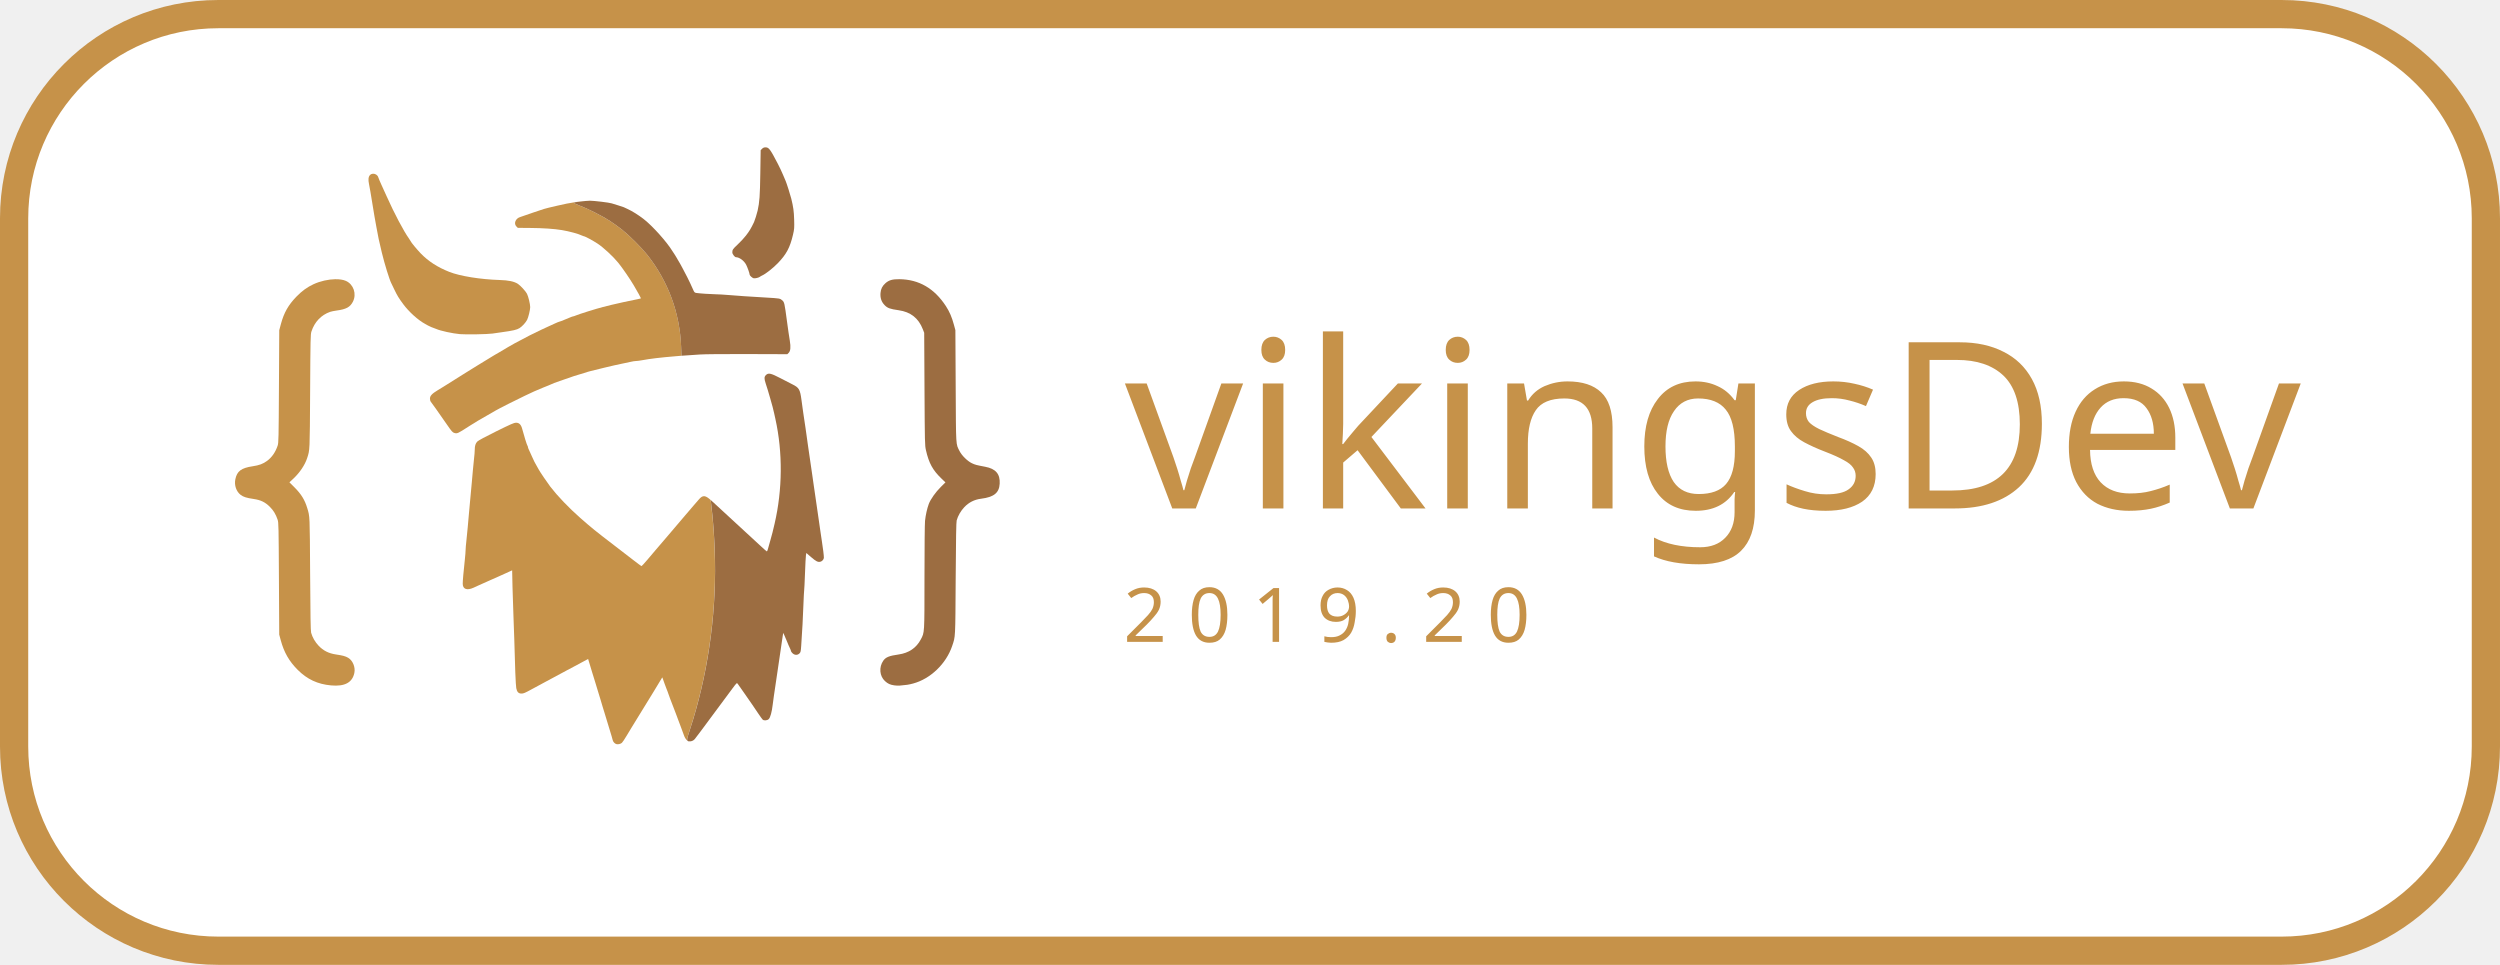
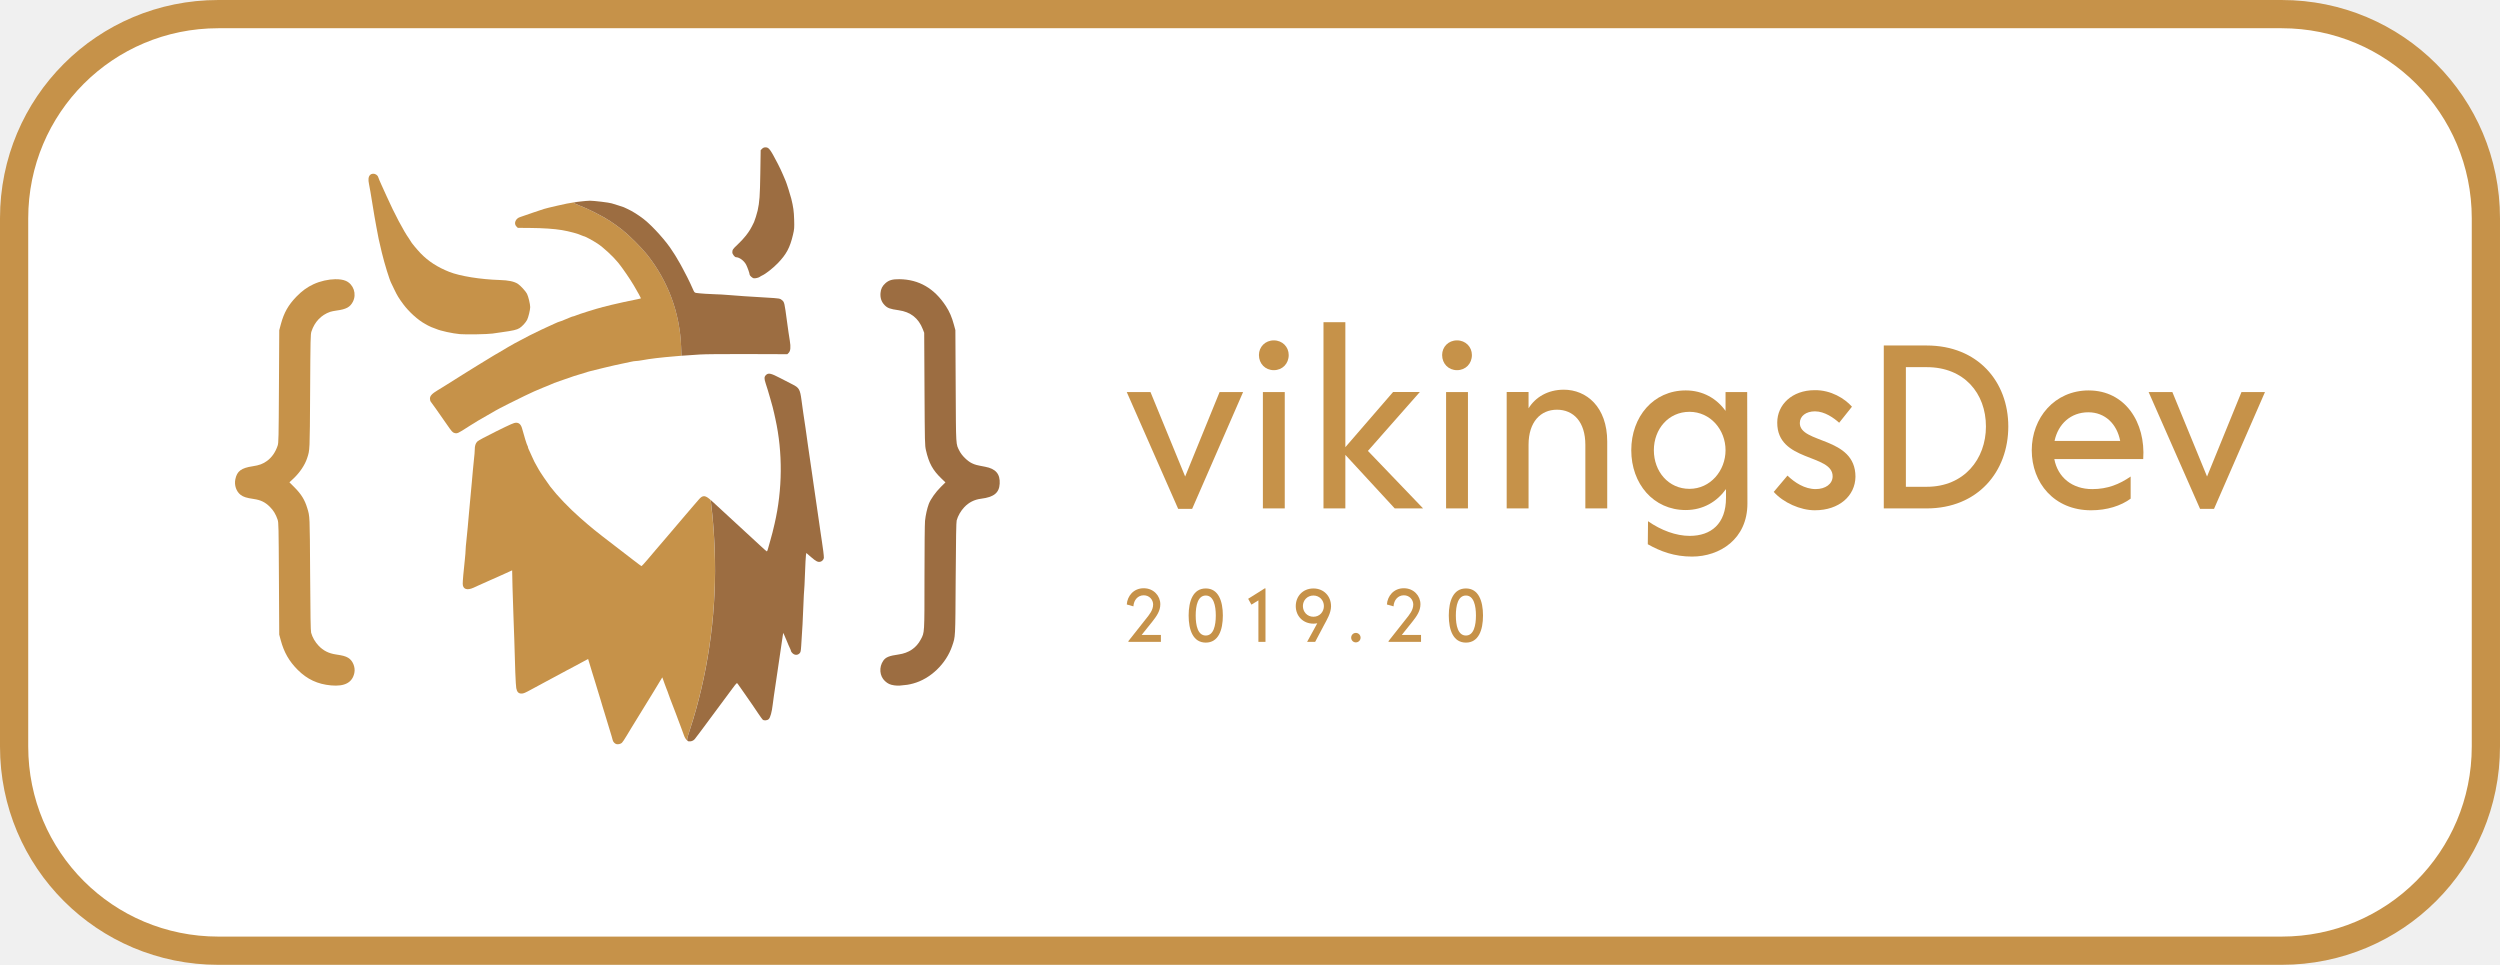
<svg xmlns="http://www.w3.org/2000/svg" width="132.836mm" height="51.266mm" viewBox="0 0 132.836 51.266" version="1.1" id="svg772">
  <defs id="defs766" />
  <g id="layer1" transform="translate(-84.77236,-108.8374)">
    <g id="g1096" transform="translate(-299.1319,-43.72846)">
-       <rect ry="10.851" y="153.316" x="384.654" height="49.766" width="131.336" id="rect918" style="fill:#ffffff;fill-opacity:1;stroke:#c69249;stroke-width:1.5;stroke-miterlimit:4;stroke-dasharray:none;stroke-opacity:1" />
+       <path style="fill:#ffffff;fill-opacity:1;stroke:#c69249;stroke-width:1.5;stroke-miterlimit:4;stroke-dasharray:none;stroke-opacity:1" d="M 395.505,153.316 H 505.139 c 6.012,0 10.851,4.84 10.851,10.851 v 28.063 c 0,6.012 -4.84,10.851 -10.851,10.851 H 395.505 c -6.012,0 -10.851,-4.84 -10.851,-10.851 v -28.063 c 0,-6.012 4.84,-10.851 10.851,-10.851 z" id="rect918" />
      <g id="g1077">
        <path style="font-style:normal;font-variant:normal;font-weight:normal;font-stretch:normal;font-size:10.583px;line-height:1.25;font-family:Acre;-inkscape-font-specification:Acre;letter-spacing:0px;word-spacing:0px;fill:#c69249;fill-opacity:1;stroke:none;stroke-width:0.029" d="m 401.725,167.401 c -0.366,0.005 -0.797,0.098 -1.161,0.266 -0.337,0.155 -0.623,0.364 -0.914,0.665 -0.429,0.445 -0.658,0.85 -0.819,1.447 l -0.089,0.331 -0.016,2.987 c -0.015,2.79 -0.02,2.997 -0.068,3.144 -0.116,0.35 -0.307,0.626 -0.563,0.814 -0.216,0.159 -0.414,0.233 -0.769,0.286 -0.604,0.091 -0.828,0.259 -0.917,0.69 -0.065,0.317 0.049,0.652 0.283,0.83 0.143,0.109 0.314,0.163 0.693,0.218 0.373,0.054 0.611,0.17 0.858,0.417 0.194,0.193 0.318,0.4 0.414,0.688 0.049,0.147 0.053,0.349 0.068,3.13 l 0.016,2.972 0.081,0.3 c 0.173,0.642 0.446,1.118 0.902,1.573 0.502,0.502 1.059,0.762 1.774,0.826 0.724,0.065 1.128,-0.151 1.235,-0.664 0.063,-0.302 -0.085,-0.663 -0.331,-0.805 -0.145,-0.084 -0.285,-0.122 -0.643,-0.175 -0.392,-0.058 -0.675,-0.201 -0.927,-0.467 -0.189,-0.2 -0.328,-0.442 -0.396,-0.689 -0.026,-0.095 -0.04,-0.888 -0.053,-3.114 -0.019,-3.169 -0.014,-3.046 -0.152,-3.504 -0.134,-0.445 -0.319,-0.745 -0.687,-1.113 l -0.261,-0.261 0.206,-0.192 c 0.339,-0.316 0.616,-0.727 0.734,-1.09 0.147,-0.452 0.141,-0.331 0.16,-3.558 0.016,-2.803 0.021,-3.026 0.069,-3.172 0.168,-0.511 0.514,-0.876 0.994,-1.045 0.06,-0.021 0.215,-0.053 0.345,-0.07 0.51,-0.069 0.717,-0.181 0.865,-0.47 0.209,-0.409 0.035,-0.924 -0.373,-1.105 -0.144,-0.064 -0.34,-0.092 -0.559,-0.089 z" id="path988" />
-         <text id="text926" y="178.17" x="409.122" style="font-style:normal;font-variant:normal;font-weight:normal;font-stretch:normal;font-size:0.686px;line-height:1.25;font-family:sans-serif;-inkscape-font-specification:Acre;letter-spacing:0px;word-spacing:0px;fill:#c69249;fill-opacity:1;stroke:none;stroke-width:0.005" xml:space="preserve" transform="scale(1.000007,0.9999931)">
-           <tspan style="font-style:normal;font-variant:normal;font-weight:normal;font-stretch:normal;font-family:Acre;-inkscape-font-specification:Acre;fill:#c69249;fill-opacity:1;stroke-width:0.005" y="178.17" x="409.122" id="tspan924">2019.20</tspan>
-         </text>
+         <g aria-label="2019.20" transform="scale(1.000007,0.9999931)" style="font-style:normal;font-variant:normal;font-weight:normal;font-stretch:normal;font-size:0.686px;line-height:1.25;font-family:sans-serif;-inkscape-font-specification:Acre;letter-spacing:0px;word-spacing:0px;fill:#c69249;fill-opacity:1;stroke:none;stroke-width:0.005" id="text926">
+           <path d="m 409.166,178.17 h 0.296 v -0.063 h -0.176 c 0.033,-0.041 0.067,-0.082 0.099,-0.123 0.038,-0.049 0.071,-0.096 0.071,-0.156 0,-0.075 -0.06,-0.146 -0.152,-0.146 -0.093,0 -0.15,0.071 -0.154,0.148 l 0.06,0.017 c 0.003,-0.058 0.041,-0.101 0.094,-0.101 0.053,0 0.086,0.042 0.086,0.084 0,0.051 -0.034,0.092 -0.07,0.137 -0.053,0.067 -0.103,0.132 -0.155,0.196 z" style="font-style:normal;font-variant:normal;font-weight:normal;font-stretch:normal;font-family:Acre;-inkscape-font-specification:Acre;fill:#c69249;fill-opacity:1;stroke-width:0.005" id="path831" />
+           <path d="m 409.677,178.177 c 0.115,0 0.156,-0.113 0.156,-0.247 0,-0.133 -0.041,-0.247 -0.156,-0.247 -0.115,0 -0.156,0.114 -0.156,0.247 0,0.134 0.041,0.247 0.156,0.247 z m 0,-0.065 c -0.073,0 -0.092,-0.092 -0.092,-0.182 0,-0.09 0.019,-0.182 0.092,-0.182 0.071,0 0.091,0.093 0.091,0.182 0,0.09 -0.02,0.182 -0.091,0.182 z" style="font-style:normal;font-variant:normal;font-weight:normal;font-stretch:normal;font-family:Acre;-inkscape-font-specification:Acre;fill:#c69249;fill-opacity:1;stroke-width:0.005" id="path833" />
+           <path d="m 410.02,177.682 -0.151,0.095 0.029,0.053 0.064,-0.039 v 0.379 h 0.065 v -0.488 z" style="font-style:normal;font-variant:normal;font-weight:normal;font-stretch:normal;font-family:Acre;-inkscape-font-specification:Acre;fill:#c69249;fill-opacity:1;stroke-width:0.005" id="path835" />
+           <path d="m 410.43,177.845 v -6.8e-4 c 0,-0.09 -0.065,-0.161 -0.161,-0.161 -0.097,0 -0.161,0.071 -0.161,0.161 0,0.089 0.065,0.16 0.161,0.16 0.012,0 0.024,-0.001 0.035,-0.003 l -0.093,0.169 h 0.073 c 0.027,-0.053 0.051,-0.096 0.08,-0.151 0.027,-0.051 0.065,-0.111 0.065,-0.174 z m -0.257,-0.001 c 0,-0.052 0.04,-0.096 0.096,-0.096 0.056,0 0.095,0.044 0.095,0.096 0,0.053 -0.039,0.097 -0.095,0.097 -0.057,0 -0.096,-0.045 -0.096,-0.097 z" style="font-style:normal;font-variant:normal;font-weight:normal;font-stretch:normal;font-family:Acre;-inkscape-font-specification:Acre;fill:#c69249;fill-opacity:1;stroke-width:0.005" id="path837" />
+           <path d="m 410.461,178.175 c 0.024,0 0.043,-0.019 0.043,-0.043 0,-0.023 -0.019,-0.043 -0.043,-0.043 -0.024,0 -0.043,0.02 -0.043,0.043 0,0.024 0.018,0.043 0.043,0.043 z" style="font-style:normal;font-variant:normal;font-weight:normal;font-stretch:normal;font-family:Acre;-inkscape-font-specification:Acre;fill:#c69249;fill-opacity:1;stroke-width:0.005" id="path839" />
+           <path d="m 410.565,178.17 h 0.296 v -0.063 h -0.176 c 0.033,-0.041 0.067,-0.082 0.099,-0.123 0.038,-0.049 0.071,-0.096 0.071,-0.156 0,-0.075 -0.06,-0.146 -0.152,-0.146 -0.093,0 -0.15,0.071 -0.154,0.148 l 0.06,0.017 c 0.003,-0.058 0.041,-0.101 0.094,-0.101 0.053,0 0.086,0.042 0.086,0.084 0,0.051 -0.034,0.092 -0.07,0.137 -0.053,0.067 -0.103,0.132 -0.155,0.196 z" style="font-style:normal;font-variant:normal;font-weight:normal;font-stretch:normal;font-family:Acre;-inkscape-font-specification:Acre;fill:#c69249;fill-opacity:1;stroke-width:0.005" id="path841" />
+           <path d="m 411.076,178.177 c 0.115,0 0.156,-0.113 0.156,-0.247 0,-0.133 -0.041,-0.247 -0.156,-0.247 -0.115,0 -0.156,0.114 -0.156,0.247 0,0.134 0.041,0.247 0.156,0.247 z m 0,-0.065 c -0.073,0 -0.092,-0.092 -0.092,-0.182 0,-0.09 0.019,-0.182 0.092,-0.182 0.071,0 0.091,0.093 0.091,0.182 0,0.09 -0.02,0.182 -0.091,0.182 z" style="font-style:normal;font-variant:normal;font-weight:normal;font-stretch:normal;font-family:Acre;-inkscape-font-specification:Acre;fill:#c69249;fill-opacity:1;stroke-width:0.005" id="path843" />
+         </g>
        <path style="font-style:normal;font-variant:normal;font-weight:normal;font-stretch:normal;font-size:10.583px;line-height:1.25;font-family:Acre;-inkscape-font-specification:Acre;letter-spacing:0px;word-spacing:0px;fill:#c69249;fill-opacity:1;stroke:none;stroke-width:0.029" d="m 403.72,161.797 c -0.054,0.003 -0.107,0.023 -0.148,0.062 -0.094,0.088 -0.113,0.246 -0.06,0.493 0.024,0.114 0.058,0.297 0.075,0.407 0.072,0.47 0.164,1.026 0.214,1.3 0.021,0.118 0.066,0.369 0.1,0.557 0.095,0.535 0.136,0.728 0.291,1.37 0.149,0.616 0.408,1.451 0.508,1.639 0.015,0.027 0.081,0.165 0.148,0.307 0.155,0.328 0.248,0.482 0.486,0.801 0.302,0.406 0.785,0.842 1.154,1.041 0.063,0.034 0.134,0.073 0.157,0.088 0.057,0.035 0.306,0.142 0.33,0.142 0.01,0 0.059,0.018 0.109,0.041 0.219,0.099 0.869,0.241 1.262,0.275 0.319,0.028 1.478,0.007 1.729,-0.031 0.102,-0.016 0.321,-0.047 0.486,-0.07 0.607,-0.083 0.808,-0.13 0.95,-0.22 0.142,-0.091 0.326,-0.292 0.402,-0.44 0.066,-0.129 0.163,-0.531 0.163,-0.674 -3.2e-4,-0.161 -0.098,-0.565 -0.17,-0.708 -0.071,-0.139 -0.352,-0.445 -0.488,-0.531 -0.199,-0.126 -0.493,-0.188 -0.957,-0.202 -1.026,-0.031 -2.118,-0.207 -2.687,-0.433 -0.625,-0.248 -1.109,-0.562 -1.518,-0.984 -0.192,-0.198 -0.526,-0.603 -0.526,-0.637 0,-0.009 -0.044,-0.077 -0.097,-0.152 -0.278,-0.387 -0.782,-1.341 -1.175,-2.222 -0.021,-0.047 -0.085,-0.189 -0.143,-0.314 -0.058,-0.126 -0.124,-0.274 -0.149,-0.329 -0.024,-0.055 -0.067,-0.151 -0.095,-0.214 -0.028,-0.063 -0.059,-0.141 -0.068,-0.174 -0.036,-0.122 -0.163,-0.195 -0.283,-0.188 z" id="path993" />
        <path style="font-style:normal;font-variant:normal;font-weight:normal;font-stretch:normal;font-size:10.583px;line-height:1.25;font-family:Acre;-inkscape-font-specification:Acre;letter-spacing:0px;word-spacing:0px;fill:#c69249;fill-opacity:1;stroke:none;stroke-width:0.029" d="m 415.262,163.231 c -0.387,0 -1.092,0.106 -1.73,0.26 -0.196,0.048 -0.411,0.098 -0.477,0.112 -0.138,0.03 -0.392,0.106 -0.495,0.148 -0.039,0.016 -0.187,0.066 -0.329,0.11 -0.141,0.045 -0.328,0.109 -0.414,0.143 -0.086,0.034 -0.204,0.074 -0.261,0.09 -0.255,0.07 -0.371,0.347 -0.213,0.505 l 0.074,0.074 0.636,0.005 c 0.701,0.005 1.293,0.045 1.708,0.114 0.389,0.065 0.894,0.202 1.057,0.287 0.039,0.02 0.084,0.037 0.098,0.037 0.064,2.8e-4 0.481,0.223 0.744,0.397 0.313,0.207 0.836,0.693 1.103,1.025 0.225,0.28 0.614,0.847 0.821,1.198 0.19,0.322 0.377,0.659 0.377,0.679 0,0.007 -0.068,0.026 -0.15,0.042 -0.394,0.077 -1.178,0.247 -1.422,0.309 -0.149,0.038 -0.349,0.088 -0.443,0.111 -0.324,0.08 -1.289,0.382 -1.462,0.458 -0.05,0.022 -0.105,0.04 -0.123,0.04 -0.018,0 -0.087,0.024 -0.153,0.052 -0.066,0.029 -0.178,0.075 -0.249,0.103 -0.071,0.028 -0.171,0.069 -0.223,0.091 -0.052,0.022 -0.106,0.04 -0.121,0.04 -0.015,0 -0.127,0.046 -0.249,0.103 -0.122,0.057 -0.26,0.12 -0.307,0.14 -0.047,0.02 -0.227,0.103 -0.4,0.185 -0.434,0.204 -0.737,0.359 -1.415,0.723 -0.136,0.073 -0.501,0.286 -0.853,0.498 -0.058,0.035 -0.124,0.072 -0.147,0.084 -0.024,0.011 -0.094,0.053 -0.157,0.093 -0.063,0.04 -0.14,0.087 -0.171,0.105 -0.092,0.051 -0.519,0.312 -0.629,0.384 -0.036,0.024 -0.171,0.107 -0.3,0.186 -0.129,0.079 -0.263,0.162 -0.3,0.186 -0.036,0.024 -0.135,0.085 -0.219,0.137 -0.084,0.052 -0.262,0.164 -0.396,0.249 -0.134,0.085 -0.312,0.197 -0.396,0.249 -0.084,0.052 -0.183,0.114 -0.219,0.137 -0.036,0.024 -0.167,0.103 -0.29,0.177 -0.311,0.187 -0.417,0.301 -0.417,0.45 0,0.066 0.02,0.138 0.045,0.166 0.042,0.047 0.403,0.557 0.84,1.188 0.276,0.399 0.317,0.445 0.419,0.472 0.147,0.039 0.175,0.027 0.734,-0.334 0.039,-0.025 0.093,-0.059 0.119,-0.075 0.087,-0.053 0.352,-0.216 0.395,-0.244 0.024,-0.015 0.236,-0.137 0.472,-0.272 0.236,-0.135 0.448,-0.257 0.472,-0.272 0.106,-0.068 1.198,-0.62 1.544,-0.781 0.165,-0.076 0.39,-0.182 0.5,-0.234 0.11,-0.052 0.322,-0.142 0.472,-0.2 0.238,-0.093 0.359,-0.143 0.586,-0.244 0.031,-0.014 0.166,-0.062 0.3,-0.107 0.488,-0.164 0.701,-0.238 0.757,-0.262 0.031,-0.014 0.179,-0.059 0.329,-0.1 0.149,-0.041 0.297,-0.086 0.329,-0.099 0.07,-0.03 0.147,-0.05 0.943,-0.244 0.346,-0.084 0.77,-0.181 0.943,-0.214 0.173,-0.034 0.388,-0.079 0.478,-0.102 0.09,-0.022 0.211,-0.041 0.269,-0.041 0.058,0 0.203,-0.018 0.322,-0.041 0.446,-0.083 0.952,-0.143 1.803,-0.214 0.075,-0.006 0.191,-0.016 0.295,-0.025 l -0.019,-0.481 c -0.07,-1.799 -0.686,-3.47 -1.802,-4.884 -0.292,-0.37 -0.95,-1.028 -1.332,-1.33 -0.165,-0.131 -0.454,-0.339 -0.643,-0.463 -0.396,-0.261 -1.218,-0.677 -1.622,-0.822 -0.153,-0.055 -0.278,-0.116 -0.279,-0.136 0,-0.02 0.003,-0.036 0.007,-0.036 0.004,0 0.149,-0.019 0.322,-0.042 0.173,-0.023 0.398,-0.042 0.501,-0.043 0.119,-3.2e-4 0.419,0.03 0.687,0.064 -0.264,-0.034 -0.559,-0.064 -0.672,-0.064 z" id="path990" />
        <path style="font-style:normal;font-variant:normal;font-weight:normal;font-stretch:normal;font-size:10.583px;line-height:1.25;font-family:Acre;-inkscape-font-specification:Acre;letter-spacing:0px;word-spacing:0px;fill:#c69249;fill-opacity:1;stroke:none;stroke-width:0.029" d="m 411.324,175.025 c -0.101,0 -0.288,0.082 -1.051,0.459 -0.573,0.283 -0.959,0.491 -1.008,0.543 -0.096,0.102 -0.135,0.228 -0.135,0.437 0,0.087 -0.018,0.312 -0.041,0.5 -0.022,0.188 -0.049,0.451 -0.058,0.585 -0.01,0.134 -0.035,0.429 -0.058,0.657 -0.022,0.228 -0.06,0.639 -0.085,0.915 -0.024,0.275 -0.057,0.635 -0.073,0.8 -0.016,0.165 -0.042,0.461 -0.058,0.657 -0.016,0.196 -0.048,0.518 -0.071,0.715 -0.023,0.196 -0.042,0.42 -0.042,0.497 0,0.077 -0.019,0.309 -0.041,0.514 -0.069,0.622 -0.114,1.138 -0.112,1.284 0.004,0.282 0.225,0.363 0.568,0.208 0.094,-0.043 0.223,-0.102 0.286,-0.131 0.135,-0.064 0.275,-0.126 0.643,-0.287 0.149,-0.065 0.342,-0.151 0.429,-0.19 0.26,-0.118 0.321,-0.146 0.514,-0.233 l 0.186,-0.084 0.019,0.89 c 0.011,0.489 0.033,1.166 0.049,1.504 0.017,0.338 0.037,0.904 0.045,1.258 0.033,1.39 0.076,2.451 0.105,2.606 0.038,0.201 0.118,0.287 0.272,0.289 0.113,0.002 0.186,-0.029 0.566,-0.238 0.206,-0.114 0.449,-0.244 0.729,-0.393 0.283,-0.15 0.742,-0.397 0.843,-0.453 0.063,-0.035 0.191,-0.104 0.286,-0.154 0.094,-0.049 0.262,-0.138 0.372,-0.197 0.11,-0.059 0.324,-0.174 0.475,-0.255 l 0.275,-0.148 0.059,0.193 c 0.033,0.106 0.105,0.347 0.162,0.536 0.057,0.189 0.121,0.394 0.142,0.457 0.021,0.063 0.066,0.211 0.1,0.329 0.034,0.118 0.079,0.266 0.1,0.329 0.021,0.063 0.067,0.211 0.101,0.329 0.035,0.118 0.082,0.279 0.105,0.357 0.023,0.079 0.059,0.194 0.08,0.257 0.021,0.063 0.066,0.211 0.1,0.329 0.064,0.221 0.235,0.784 0.3,0.986 0.02,0.063 0.045,0.155 0.056,0.204 0.021,0.098 0.112,0.197 0.202,0.219 0.091,0.022 0.224,-0.01 0.29,-0.071 0.034,-0.031 0.15,-0.204 0.257,-0.386 0.108,-0.181 0.215,-0.36 0.239,-0.397 0.024,-0.037 0.214,-0.348 0.424,-0.69 0.21,-0.342 0.56,-0.912 0.778,-1.266 0.219,-0.354 0.409,-0.669 0.423,-0.7 0.023,-0.051 0.029,-0.046 0.055,0.043 0.016,0.055 0.058,0.171 0.091,0.257 0.034,0.086 0.075,0.196 0.091,0.243 0.016,0.047 0.047,0.126 0.069,0.176 0.022,0.05 0.04,0.101 0.04,0.114 0,0.013 0.046,0.14 0.102,0.282 0.119,0.3 0.156,0.395 0.242,0.629 0.035,0.094 0.074,0.197 0.087,0.229 0.013,0.031 0.051,0.134 0.085,0.229 0.033,0.094 0.104,0.281 0.156,0.414 0.053,0.134 0.121,0.318 0.151,0.411 0.044,0.132 0.105,0.229 0.177,0.284 -0.02,-0.064 0.023,-0.206 0.138,-0.557 0.929,-2.824 1.395,-5.968 1.337,-9.011 -0.021,-1.112 -0.083,-2.015 -0.209,-3.044 l -0.019,-0.157 c 0.569,0.514 0.749,0.689 0.05,0.04 -0.336,-0.313 -0.466,-0.324 -0.689,-0.058 -0.074,0.088 -0.187,0.219 -0.251,0.29 -0.064,0.071 -0.283,0.327 -0.487,0.569 -0.204,0.242 -0.609,0.718 -0.9,1.058 -0.291,0.34 -0.593,0.693 -0.672,0.785 -0.079,0.092 -0.269,0.316 -0.423,0.499 -0.154,0.183 -0.292,0.329 -0.307,0.325 -0.015,-0.004 -0.229,-0.164 -0.477,-0.356 -0.248,-0.192 -0.682,-0.526 -0.965,-0.743 -1.005,-0.77 -1.193,-0.922 -1.811,-1.465 -0.597,-0.525 -1.207,-1.161 -1.588,-1.658 -0.153,-0.2 -0.551,-0.788 -0.618,-0.914 -0.111,-0.209 -0.2,-0.369 -0.222,-0.398 -0.013,-0.017 -0.078,-0.157 -0.144,-0.31 -0.066,-0.153 -0.139,-0.314 -0.162,-0.357 -0.023,-0.044 -0.042,-0.099 -0.042,-0.124 0,-0.024 -0.011,-0.057 -0.025,-0.071 -0.027,-0.029 -0.195,-0.566 -0.274,-0.874 -0.063,-0.246 -0.162,-0.349 -0.337,-0.349 z" id="path928" />
        <path style="font-style:normal;font-variant:normal;font-weight:normal;font-stretch:normal;font-size:10.583px;line-height:1.25;font-family:Acre;-inkscape-font-specification:Acre;letter-spacing:0px;word-spacing:0px;fill:#9c6d41;fill-opacity:1;stroke:none;stroke-width:0.029" d="m 420.515,191.96 c -0.14,-0.022 -0.137,-0.061 0.044,-0.612 0.929,-2.824 1.395,-5.968 1.337,-9.011 -0.021,-1.112 -0.083,-2.015 -0.209,-3.044 l -0.019,-0.157 0.298,0.27 c 0.393,0.357 1.988,1.827 2.365,2.18 0.164,0.153 0.307,0.279 0.319,0.279 0.012,0 0.035,-0.048 0.051,-0.107 0.016,-0.059 0.077,-0.274 0.135,-0.479 0.102,-0.359 0.126,-0.455 0.226,-0.886 0.421,-1.814 0.436,-3.783 0.044,-5.559 -0.029,-0.134 -0.06,-0.275 -0.069,-0.314 -0.039,-0.186 -0.107,-0.445 -0.203,-0.772 -0.058,-0.196 -0.118,-0.402 -0.134,-0.457 -0.016,-0.055 -0.065,-0.209 -0.109,-0.343 -0.089,-0.27 -0.086,-0.363 0.017,-0.46 0.128,-0.12 0.258,-0.091 0.755,0.168 0.244,0.127 0.533,0.276 0.643,0.331 0.358,0.178 0.41,0.269 0.485,0.838 0.058,0.441 0.117,0.847 0.216,1.495 0.018,0.118 0.044,0.304 0.058,0.414 0.014,0.11 0.045,0.335 0.07,0.5 0.109,0.719 0.18,1.21 0.229,1.572 0.02,0.149 0.051,0.368 0.069,0.486 0.018,0.118 0.051,0.343 0.073,0.5 0.088,0.616 0.162,1.126 0.199,1.372 0.022,0.141 0.06,0.412 0.086,0.6 0.026,0.189 0.065,0.452 0.087,0.586 0.053,0.324 0.107,0.769 0.102,0.856 -0.004,0.089 -0.1,0.192 -0.195,0.21 -0.128,0.024 -0.224,-0.025 -0.484,-0.249 l -0.253,-0.218 -0.02,0.115 c -0.011,0.063 -0.034,0.501 -0.051,0.973 -0.017,0.472 -0.037,0.874 -0.044,0.893 -0.007,0.019 -0.025,0.389 -0.042,0.821 -0.027,0.728 -0.053,1.207 -0.114,2.111 -0.022,0.322 -0.03,0.36 -0.095,0.424 -0.101,0.101 -0.256,0.097 -0.366,-0.009 -0.046,-0.044 -0.083,-0.096 -0.083,-0.115 0,-0.019 -0.018,-0.072 -0.039,-0.116 -0.063,-0.129 -0.124,-0.269 -0.191,-0.438 -0.035,-0.086 -0.089,-0.215 -0.122,-0.286 l -0.06,-0.129 -0.02,0.114 c -0.011,0.063 -0.034,0.217 -0.051,0.343 -0.017,0.126 -0.051,0.357 -0.075,0.514 -0.078,0.51 -0.123,0.821 -0.183,1.243 -0.055,0.39 -0.099,0.691 -0.171,1.157 -0.017,0.11 -0.044,0.316 -0.061,0.457 -0.044,0.375 -0.124,0.668 -0.207,0.751 -0.078,0.078 -0.247,0.095 -0.322,0.033 -0.024,-0.02 -0.139,-0.179 -0.255,-0.353 -0.116,-0.174 -0.248,-0.368 -0.291,-0.431 -0.044,-0.063 -0.227,-0.327 -0.407,-0.586 -0.18,-0.259 -0.349,-0.5 -0.375,-0.535 -0.048,-0.063 -0.049,-0.062 -0.288,0.257 -0.37,0.494 -1.262,1.698 -1.668,2.249 -0.141,0.192 -0.289,0.387 -0.329,0.433 -0.074,0.087 -0.198,0.135 -0.305,0.118 z" id="path1065" />
        <path style="font-style:normal;font-variant:normal;font-weight:normal;font-stretch:normal;font-size:10.583px;line-height:1.25;font-family:Acre;-inkscape-font-specification:Acre;letter-spacing:0px;word-spacing:0px;fill:#9c6d41;fill-opacity:1;stroke:none;stroke-width:0.029" d="m 431.419,188.982 c -0.223,-0.033 -0.341,-0.088 -0.492,-0.227 -0.289,-0.266 -0.329,-0.739 -0.091,-1.082 0.13,-0.187 0.31,-0.261 0.814,-0.332 0.546,-0.078 0.943,-0.348 1.182,-0.803 0.199,-0.38 0.193,-0.265 0.194,-3.298 5.4e-4,-1.607 0.013,-2.841 0.029,-3 0.033,-0.31 0.11,-0.655 0.2,-0.897 0.093,-0.248 0.363,-0.63 0.64,-0.904 l 0.245,-0.242 -0.209,-0.201 c -0.468,-0.449 -0.67,-0.818 -0.827,-1.508 -0.059,-0.257 -0.061,-0.35 -0.077,-3.252 l -0.016,-2.987 -0.074,-0.191 c -0.229,-0.588 -0.65,-0.919 -1.283,-1.008 -0.464,-0.065 -0.592,-0.112 -0.749,-0.274 -0.167,-0.172 -0.237,-0.379 -0.216,-0.64 0.018,-0.22 0.097,-0.377 0.268,-0.527 0.181,-0.159 0.372,-0.213 0.74,-0.208 1.035,0.013 1.851,0.486 2.467,1.43 0.19,0.291 0.316,0.584 0.423,0.979 l 0.081,0.297 0.016,2.972 c 0.018,3.295 0.003,3.054 0.207,3.458 0.118,0.234 0.422,0.533 0.653,0.642 0.178,0.084 0.231,0.098 0.712,0.189 0.556,0.104 0.795,0.385 0.766,0.898 -0.028,0.49 -0.304,0.712 -0.994,0.8 -0.353,0.045 -0.648,0.195 -0.889,0.451 -0.184,0.195 -0.335,0.458 -0.402,0.699 -0.025,0.09 -0.039,0.925 -0.053,3.095 -0.02,3.237 -0.011,3.054 -0.186,3.576 -0.318,0.946 -1.154,1.75 -2.077,1.997 -0.235,0.063 -0.34,0.079 -0.724,0.112 -0.063,0.005 -0.187,-8.6e-4 -0.276,-0.014 z" id="path1063" />
        <path style="font-style:normal;font-variant:normal;font-weight:normal;font-stretch:normal;font-size:10.583px;line-height:1.25;font-family:Acre;-inkscape-font-specification:Acre;letter-spacing:0px;word-spacing:0px;fill:#9c6d41;fill-opacity:1;stroke:none;stroke-width:0.029" d="m 420.096,170.987 c -0.07,-1.799 -0.686,-3.47 -1.802,-4.884 -0.292,-0.37 -0.95,-1.028 -1.332,-1.33 -0.165,-0.131 -0.454,-0.339 -0.643,-0.463 -0.396,-0.261 -1.218,-0.677 -1.622,-0.822 -0.153,-0.055 -0.278,-0.116 -0.279,-0.136 0,-0.02 0.003,-0.036 0.007,-0.036 0.004,0 0.149,-0.019 0.322,-0.042 0.173,-0.023 0.398,-0.042 0.501,-0.043 0.215,-6.5e-4 1.03,0.098 1.157,0.14 0.047,0.016 0.201,0.063 0.343,0.106 0.141,0.042 0.277,0.087 0.3,0.099 0.024,0.012 0.12,0.057 0.214,0.1 0.236,0.106 0.582,0.325 0.856,0.54 0.47,0.369 1.22,1.207 1.516,1.694 0.016,0.026 0.07,0.109 0.121,0.184 0.051,0.075 0.093,0.144 0.093,0.152 0,0.008 0.035,0.07 0.078,0.136 0.043,0.067 0.095,0.153 0.114,0.192 0.02,0.039 0.083,0.155 0.139,0.257 0.057,0.102 0.164,0.308 0.239,0.457 0.123,0.244 0.175,0.355 0.339,0.721 0.036,0.081 0.068,0.11 0.134,0.121 0.162,0.027 0.818,0.072 1.038,0.072 0.121,0 0.445,0.019 0.72,0.042 0.504,0.043 1.01,0.077 1.958,0.132 0.726,0.043 0.745,0.046 0.857,0.144 0.118,0.103 0.125,0.137 0.257,1.126 0.062,0.461 0.1,0.725 0.149,1.019 0.058,0.347 0.038,0.55 -0.061,0.65 l -0.071,0.071 -2.109,-0.007 c -1.254,-0.004 -2.282,0.005 -2.537,0.023 -0.236,0.017 -0.552,0.038 -0.703,0.048 l -0.274,0.018 z" id="path1061" />
        <path style="font-style:normal;font-variant:normal;font-weight:normal;font-stretch:normal;font-size:10.583px;line-height:1.25;font-family:Acre;-inkscape-font-specification:Acre;letter-spacing:0px;word-spacing:0px;fill:#9c6d41;fill-opacity:1;stroke:none;stroke-width:0.029" d="m 423.95,167.352 c -0.068,-0.013 -0.214,-0.145 -0.214,-0.193 0,-0.064 -0.11,-0.377 -0.182,-0.52 -0.111,-0.219 -0.363,-0.406 -0.548,-0.407 -0.061,-5.3e-4 -0.188,-0.165 -0.19,-0.247 -0.004,-0.143 0.028,-0.191 0.288,-0.432 0.14,-0.129 0.336,-0.341 0.436,-0.471 0.191,-0.248 0.263,-0.368 0.43,-0.716 0.04,-0.083 0.156,-0.455 0.19,-0.607 0.102,-0.459 0.125,-0.784 0.143,-1.989 l 0.019,-1.225 0.075,-0.075 c 0.055,-0.055 0.104,-0.075 0.186,-0.075 0.175,0 0.249,0.1 0.66,0.892 0.086,0.165 0.207,0.422 0.269,0.572 0.062,0.149 0.125,0.297 0.14,0.329 0.046,0.102 0.248,0.738 0.295,0.929 0.11,0.447 0.141,0.668 0.154,1.118 0.013,0.442 0.009,0.498 -0.061,0.8 -0.16,0.686 -0.353,1.047 -0.813,1.521 -0.259,0.266 -0.65,0.572 -0.832,0.65 -0.039,0.017 -0.091,0.047 -0.114,0.067 -0.054,0.046 -0.253,0.094 -0.329,0.079 z" id="path930" />
      </g>
      <g transform="translate(0,-2.285553)" id="g1051">
-         <text xml:space="preserve" style="font-style:normal;font-weight:normal;font-size:12.367px;line-height:1.25;font-family:sans-serif;letter-spacing:0px;word-spacing:0px;fill:#c69249;fill-opacity:1;stroke:none;stroke-width:0.309" x="443.674" y="181.865" id="text940">
-           <tspan id="tspan938" x="443.674" y="181.865" style="font-style:normal;font-variant:normal;font-weight:normal;font-stretch:normal;font-family:Acre;-inkscape-font-specification:Acre;letter-spacing:0px;fill:#c69249;fill-opacity:1;stroke-width:0.309">vikingsDev</tspan>
-         </text>
-         <text id="text944" y="188.956" x="443.605" style="font-style:normal;font-weight:normal;font-size:3.997px;line-height:1.25;font-family:sans-serif;letter-spacing:0px;word-spacing:0px;fill:#c69249;fill-opacity:1;stroke:none;stroke-width:0.1" xml:space="preserve">
-           <tspan style="font-style:normal;font-variant:normal;font-weight:normal;font-stretch:normal;font-family:Acre;-inkscape-font-specification:Acre;letter-spacing:1.135px;fill:#c69249;fill-opacity:1;stroke-width:0.1" y="188.956" x="443.605" id="tspan942">2019.20</tspan>
-         </text>
+         <g aria-label="vikingsDev" style="font-style:normal;font-weight:normal;font-size:12.367px;line-height:1.25;font-family:sans-serif;letter-spacing:0px;word-spacing:0px;fill:#c69249;fill-opacity:1;stroke:none;stroke-width:0.309" id="text940">
+           <path d="m 448.707,175.682 -1.83,4.489 -1.843,-4.489 h -1.261 l 2.733,6.208 h 0.742 l 2.708,-6.208 z" style="font-style:normal;font-variant:normal;font-weight:normal;font-stretch:normal;font-family:Acre;-inkscape-font-specification:Acre;letter-spacing:0px;fill:#c69249;fill-opacity:1;stroke-width:0.309" id="path846" />
+           <path d="m 451.588,174.52 c 0.458,0 0.791,-0.346 0.791,-0.804 0,-0.433 -0.334,-0.779 -0.791,-0.779 -0.458,0 -0.791,0.346 -0.791,0.779 0,0.458 0.334,0.804 0.791,0.804 z m -0.581,7.346 h 1.162 v -6.183 h -1.162 z" style="font-style:normal;font-variant:normal;font-weight:normal;font-stretch:normal;font-family:Acre;-inkscape-font-specification:Acre;letter-spacing:0px;fill:#c69249;fill-opacity:1;stroke-width:0.309" id="path848" />
+           <path d="m 459.519,181.865 -2.931,-3.055 2.758,-3.129 h -1.422 l -2.535,2.931 v -6.641 h -1.162 v 9.893 h 1.162 v -2.844 l 2.622,2.844 z" style="font-style:normal;font-variant:normal;font-weight:normal;font-stretch:normal;font-family:Acre;-inkscape-font-specification:Acre;letter-spacing:0px;fill:#c69249;fill-opacity:1;stroke-width:0.309" id="path850" />
+           <path d="m 461.322,174.52 c 0.458,0 0.791,-0.346 0.791,-0.804 0,-0.433 -0.334,-0.779 -0.791,-0.779 -0.458,0 -0.791,0.346 -0.791,0.779 0,0.458 0.334,0.804 0.791,0.804 z m -0.581,7.346 h 1.162 v -6.183 h -1.162 z" style="font-style:normal;font-variant:normal;font-weight:normal;font-stretch:normal;font-family:Acre;-inkscape-font-specification:Acre;letter-spacing:0px;fill:#c69249;fill-opacity:1;stroke-width:0.309" id="path852" />
+           <path d="m 466.99,175.558 c -0.853,0 -1.509,0.408 -1.867,0.989 v -0.866 h -1.162 v 6.183 h 1.162 v -3.376 c 0,-1.224 0.643,-1.867 1.509,-1.867 0.878,0 1.509,0.643 1.509,1.867 v 3.376 h 1.162 v -3.549 c 0,-1.843 -1.101,-2.758 -2.313,-2.758 z" style="font-style:normal;font-variant:normal;font-weight:normal;font-stretch:normal;font-family:Acre;-inkscape-font-specification:Acre;letter-spacing:0px;fill:#c69249;fill-opacity:1;stroke-width:0.309" id="path854" />
+           <path d="m 476.74,175.682 h -1.15 v 1.002 c -0.47,-0.655 -1.2,-1.088 -2.115,-1.088 -1.719,0 -2.894,1.397 -2.894,3.178 0,1.781 1.175,3.178 2.894,3.178 0.927,0 1.657,-0.445 2.139,-1.113 v 0.47 c 0,1.373 -0.791,2.016 -1.929,2.016 -0.73,0 -1.521,-0.297 -2.214,-0.779 l -0.012,1.224 c 0.68,0.383 1.41,0.655 2.35,0.655 1.472,0 2.943,-0.927 2.943,-2.82 z m -3.067,5.144 c -1.113,0 -1.892,-0.915 -1.892,-2.053 0,-1.125 0.779,-2.04 1.892,-2.04 1.113,0 1.917,0.952 1.917,2.04 0,1.088 -0.804,2.053 -1.917,2.053 z" style="font-style:normal;font-variant:normal;font-weight:normal;font-stretch:normal;font-family:Acre;-inkscape-font-specification:Acre;letter-spacing:0px;fill:#c69249;fill-opacity:1;stroke-width:0.309" id="path856" />
+           <path d="m 480.341,181.964 c 1.286,0 2.139,-0.767 2.152,-1.781 0,-2.152 -2.968,-1.744 -2.956,-2.857 0,-0.371 0.334,-0.618 0.804,-0.618 0.519,0 1.014,0.359 1.286,0.606 l 0.68,-0.853 c -0.383,-0.433 -1.113,-0.89 -1.979,-0.878 -1.212,0 -1.991,0.779 -1.991,1.719 -0.012,2.102 2.943,1.657 2.943,2.857 0,0.408 -0.383,0.68 -0.903,0.68 -0.581,0 -1.113,-0.346 -1.496,-0.717 l -0.73,0.866 c 0.507,0.569 1.41,0.977 2.189,0.977 z" style="font-style:normal;font-variant:normal;font-weight:normal;font-stretch:normal;font-family:Acre;-inkscape-font-specification:Acre;letter-spacing:0px;fill:#c69249;fill-opacity:1;stroke-width:0.309" id="path858" />
+           <path d="m 486.273,173.209 h -2.275 v 8.657 h 2.275 c 2.721,0 4.341,-1.954 4.341,-4.353 0,-2.387 -1.62,-4.304 -4.341,-4.304 z m 0.012,7.507 h -1.113 v -6.356 h 1.113 c 1.979,0 3.141,1.385 3.141,3.153 0,1.731 -1.162,3.203 -3.141,3.203 z" style="font-style:normal;font-variant:normal;font-weight:normal;font-stretch:normal;font-family:Acre;-inkscape-font-specification:Acre;letter-spacing:0px;fill:#c69249;fill-opacity:1;stroke-width:0.309" id="path860" />
+           <path d="m 494.89,175.596 c -1.818,0 -3.03,1.459 -3.03,3.178 0,1.731 1.187,3.191 3.153,3.191 0.841,0 1.583,-0.235 2.102,-0.618 v -1.175 c -0.594,0.408 -1.224,0.668 -2.04,0.668 -1.064,0 -1.83,-0.618 -2.016,-1.595 h 4.724 c 0.136,-1.954 -0.965,-3.648 -2.894,-3.648 z m -0.025,1.162 c 0.89,0 1.521,0.618 1.694,1.521 h -3.487 c 0.185,-0.89 0.853,-1.521 1.793,-1.521 z" style="font-style:normal;font-variant:normal;font-weight:normal;font-stretch:normal;font-family:Acre;-inkscape-font-specification:Acre;letter-spacing:0px;fill:#c69249;fill-opacity:1;stroke-width:0.309" id="path862" />
+           <path d="m 503.004,175.682 -1.83,4.489 -1.843,-4.489 h -1.261 l 2.733,6.208 h 0.742 l 2.708,-6.208 z" style="font-style:normal;font-variant:normal;font-weight:normal;font-stretch:normal;font-family:Acre;-inkscape-font-specification:Acre;letter-spacing:0px;fill:#c69249;fill-opacity:1;stroke-width:0.309" id="path864" />
+         </g>
+         <g aria-label="2019.20" style="font-style:normal;font-weight:normal;font-size:3.997px;line-height:1.25;font-family:sans-serif;letter-spacing:0px;word-spacing:0px;fill:#c69249;fill-opacity:1;stroke:none;stroke-width:0.1" id="text944">
+           <path d="m 443.861,188.956 h 1.727 v -0.368 h -1.023 c 0.192,-0.24 0.388,-0.48 0.576,-0.719 0.224,-0.284 0.416,-0.56 0.416,-0.911 0,-0.44 -0.348,-0.851 -0.883,-0.851 -0.54,0 -0.871,0.416 -0.899,0.863 l 0.352,0.1 c 0.02,-0.336 0.236,-0.588 0.548,-0.588 0.308,0 0.5,0.244 0.5,0.488 0,0.3 -0.196,0.536 -0.408,0.799 -0.308,0.392 -0.6,0.767 -0.903,1.143 z" style="font-style:normal;font-variant:normal;font-weight:normal;font-stretch:normal;font-family:Acre;-inkscape-font-specification:Acre;letter-spacing:1.135px;fill:#c69249;fill-opacity:1;stroke-width:0.1" id="path867" />
+           <path d="m 447.973,188.996 c 0.667,0 0.907,-0.659 0.907,-1.439 0,-0.775 -0.24,-1.439 -0.907,-1.439 -0.671,0 -0.911,0.663 -0.911,1.439 0,0.779 0.24,1.439 0.911,1.439 z m 0,-0.376 c -0.424,0 -0.536,-0.536 -0.536,-1.063 0,-0.524 0.112,-1.063 0.536,-1.063 0.416,0 0.532,0.54 0.532,1.063 0,0.528 -0.116,1.063 -0.532,1.063 z" style="font-style:normal;font-variant:normal;font-weight:normal;font-stretch:normal;font-family:Acre;-inkscape-font-specification:Acre;letter-spacing:1.135px;fill:#c69249;fill-opacity:1;stroke-width:0.1" id="path869" />
+           <path d="m 451.104,186.115 -0.879,0.552 0.172,0.312 0.372,-0.228 v 2.206 h 0.376 v -2.842 z" style="font-style:normal;font-variant:normal;font-weight:normal;font-stretch:normal;font-family:Acre;-inkscape-font-specification:Acre;letter-spacing:1.135px;fill:#c69249;fill-opacity:1;stroke-width:0.1" id="path871" />
+           <path d="m 454.628,187.062 v -0.004 c 0,-0.524 -0.38,-0.939 -0.935,-0.939 -0.564,0 -0.939,0.416 -0.939,0.939 0,0.52 0.38,0.931 0.939,0.931 0.072,0 0.14,-0.008 0.204,-0.02 l -0.54,0.987 h 0.428 c 0.16,-0.312 0.3,-0.56 0.464,-0.879 0.16,-0.3 0.376,-0.647 0.38,-1.011 z m -1.495,-0.008 c 0,-0.304 0.232,-0.56 0.56,-0.56 0.324,0 0.556,0.256 0.556,0.56 0,0.308 -0.228,0.568 -0.556,0.568 -0.332,0 -0.56,-0.26 -0.56,-0.568 z" style="font-style:normal;font-variant:normal;font-weight:normal;font-stretch:normal;font-family:Acre;-inkscape-font-specification:Acre;letter-spacing:1.135px;fill:#c69249;fill-opacity:1;stroke-width:0.1" id="path873" />
+           <path d="m 455.946,188.984 c 0.14,0 0.252,-0.112 0.252,-0.252 0,-0.136 -0.112,-0.252 -0.252,-0.252 -0.14,0 -0.248,0.116 -0.248,0.252 0,0.14 0.108,0.252 0.248,0.252 z" style="font-style:normal;font-variant:normal;font-weight:normal;font-stretch:normal;font-family:Acre;-inkscape-font-specification:Acre;letter-spacing:1.135px;fill:#c69249;fill-opacity:1;stroke-width:0.1" id="path875" />
+           <path d="m 457.683,188.956 h 1.727 v -0.368 h -1.023 c 0.192,-0.24 0.388,-0.48 0.576,-0.719 0.224,-0.284 0.416,-0.56 0.416,-0.911 0,-0.44 -0.348,-0.851 -0.883,-0.851 -0.54,0 -0.871,0.416 -0.899,0.863 l 0.352,0.1 c 0.02,-0.336 0.236,-0.588 0.548,-0.588 0.308,0 0.5,0.244 0.5,0.488 0,0.3 -0.196,0.536 -0.408,0.799 -0.308,0.392 -0.6,0.767 -0.903,1.143 z" style="font-style:normal;font-variant:normal;font-weight:normal;font-stretch:normal;font-family:Acre;-inkscape-font-specification:Acre;letter-spacing:1.135px;fill:#c69249;fill-opacity:1;stroke-width:0.1" id="path877" />
+           <path d="m 461.796,188.996 c 0.667,0 0.907,-0.659 0.907,-1.439 0,-0.775 -0.24,-1.439 -0.907,-1.439 -0.671,0 -0.911,0.663 -0.911,1.439 0,0.779 0.24,1.439 0.911,1.439 z m 0,-0.376 c -0.424,0 -0.536,-0.536 -0.536,-1.063 0,-0.524 0.112,-1.063 0.536,-1.063 0.416,0 0.532,0.54 0.532,1.063 0,0.528 -0.116,1.063 -0.532,1.063 z" style="font-style:normal;font-variant:normal;font-weight:normal;font-stretch:normal;font-family:Acre;-inkscape-font-specification:Acre;letter-spacing:1.135px;fill:#c69249;fill-opacity:1;stroke-width:0.1" id="path879" />
+         </g>
      </g>
    </g>
  </g>
</svg>
